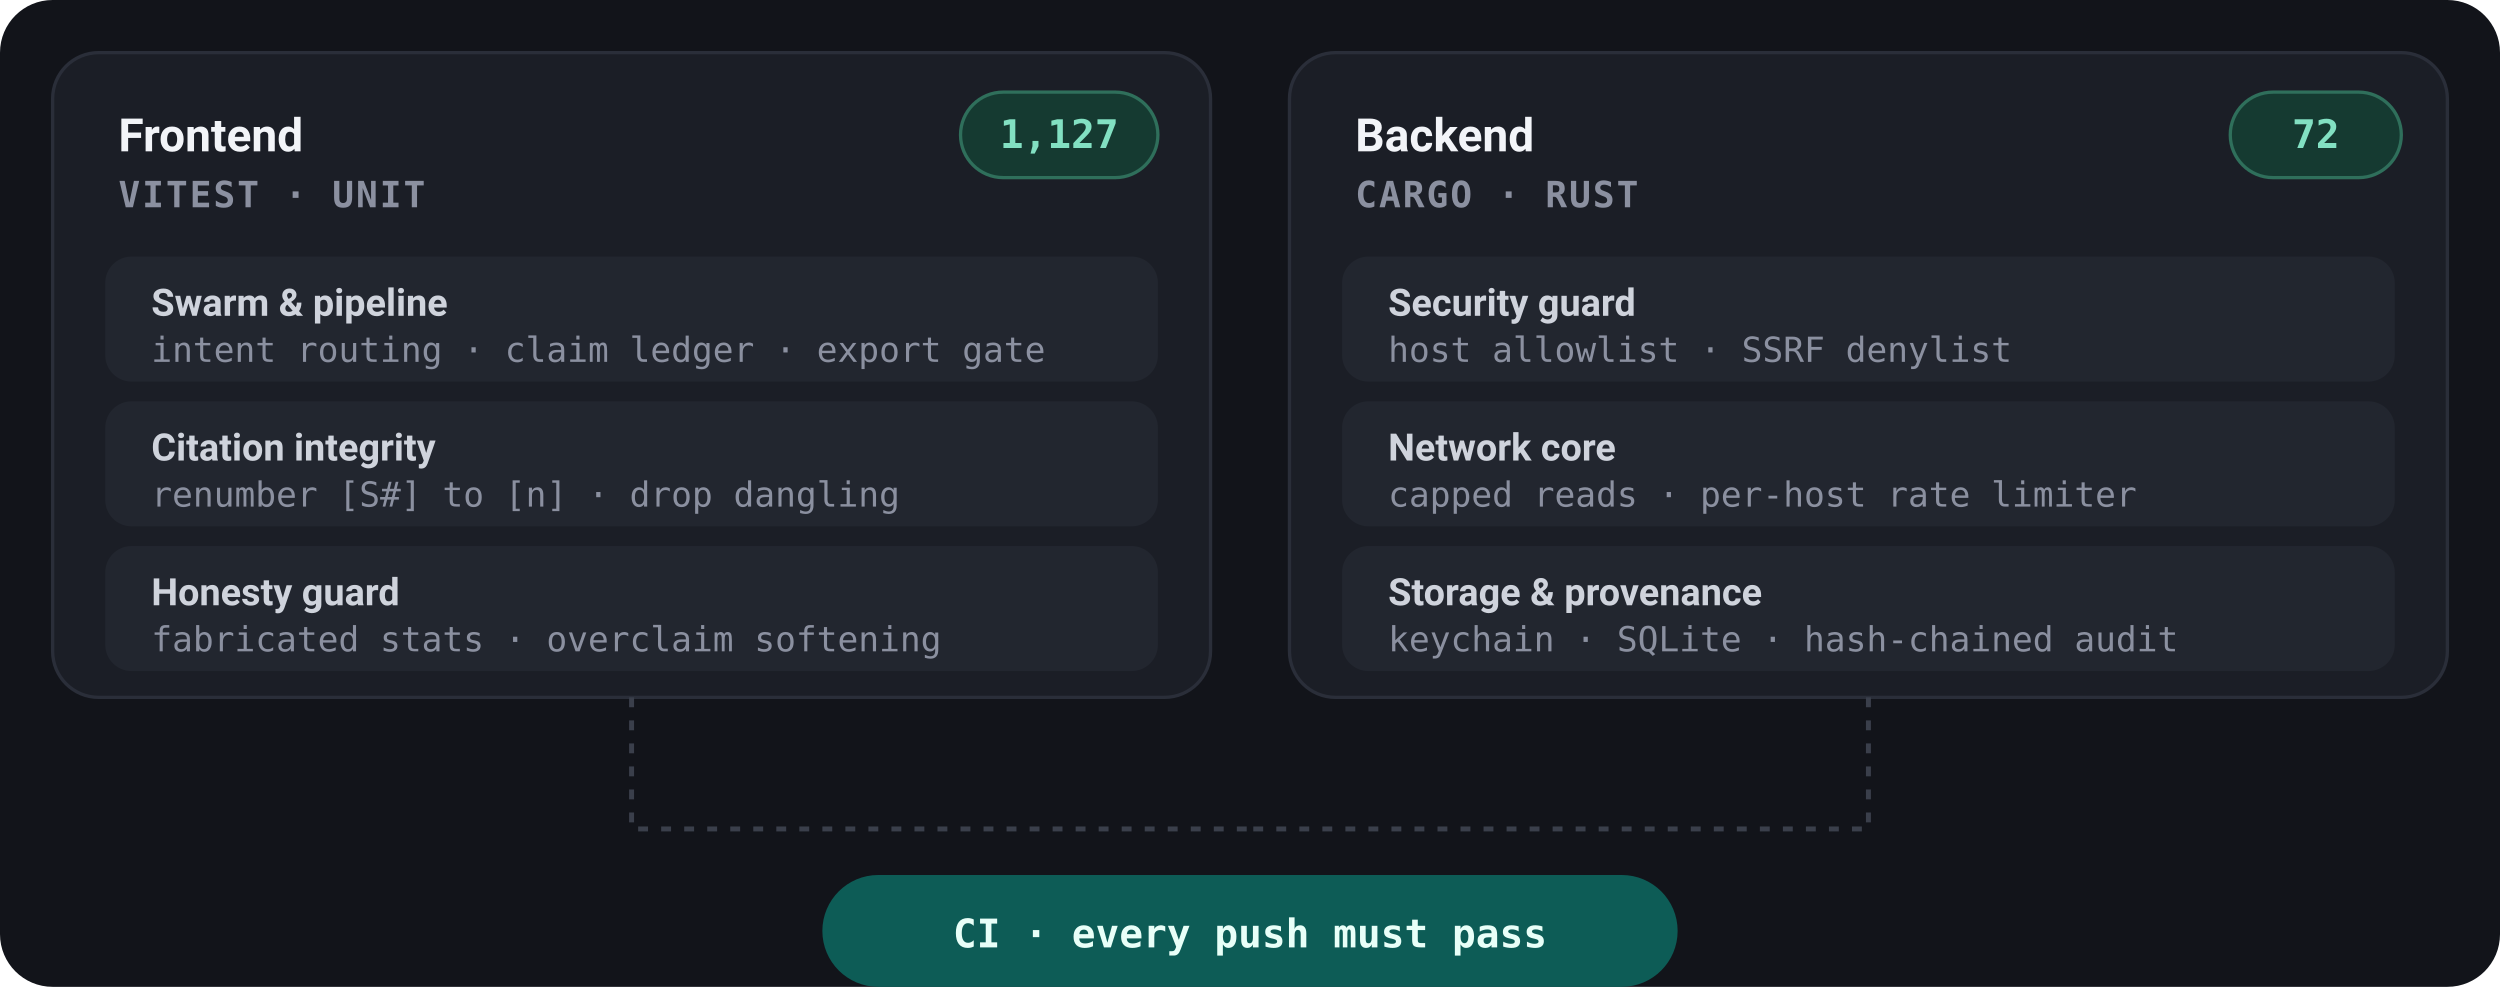
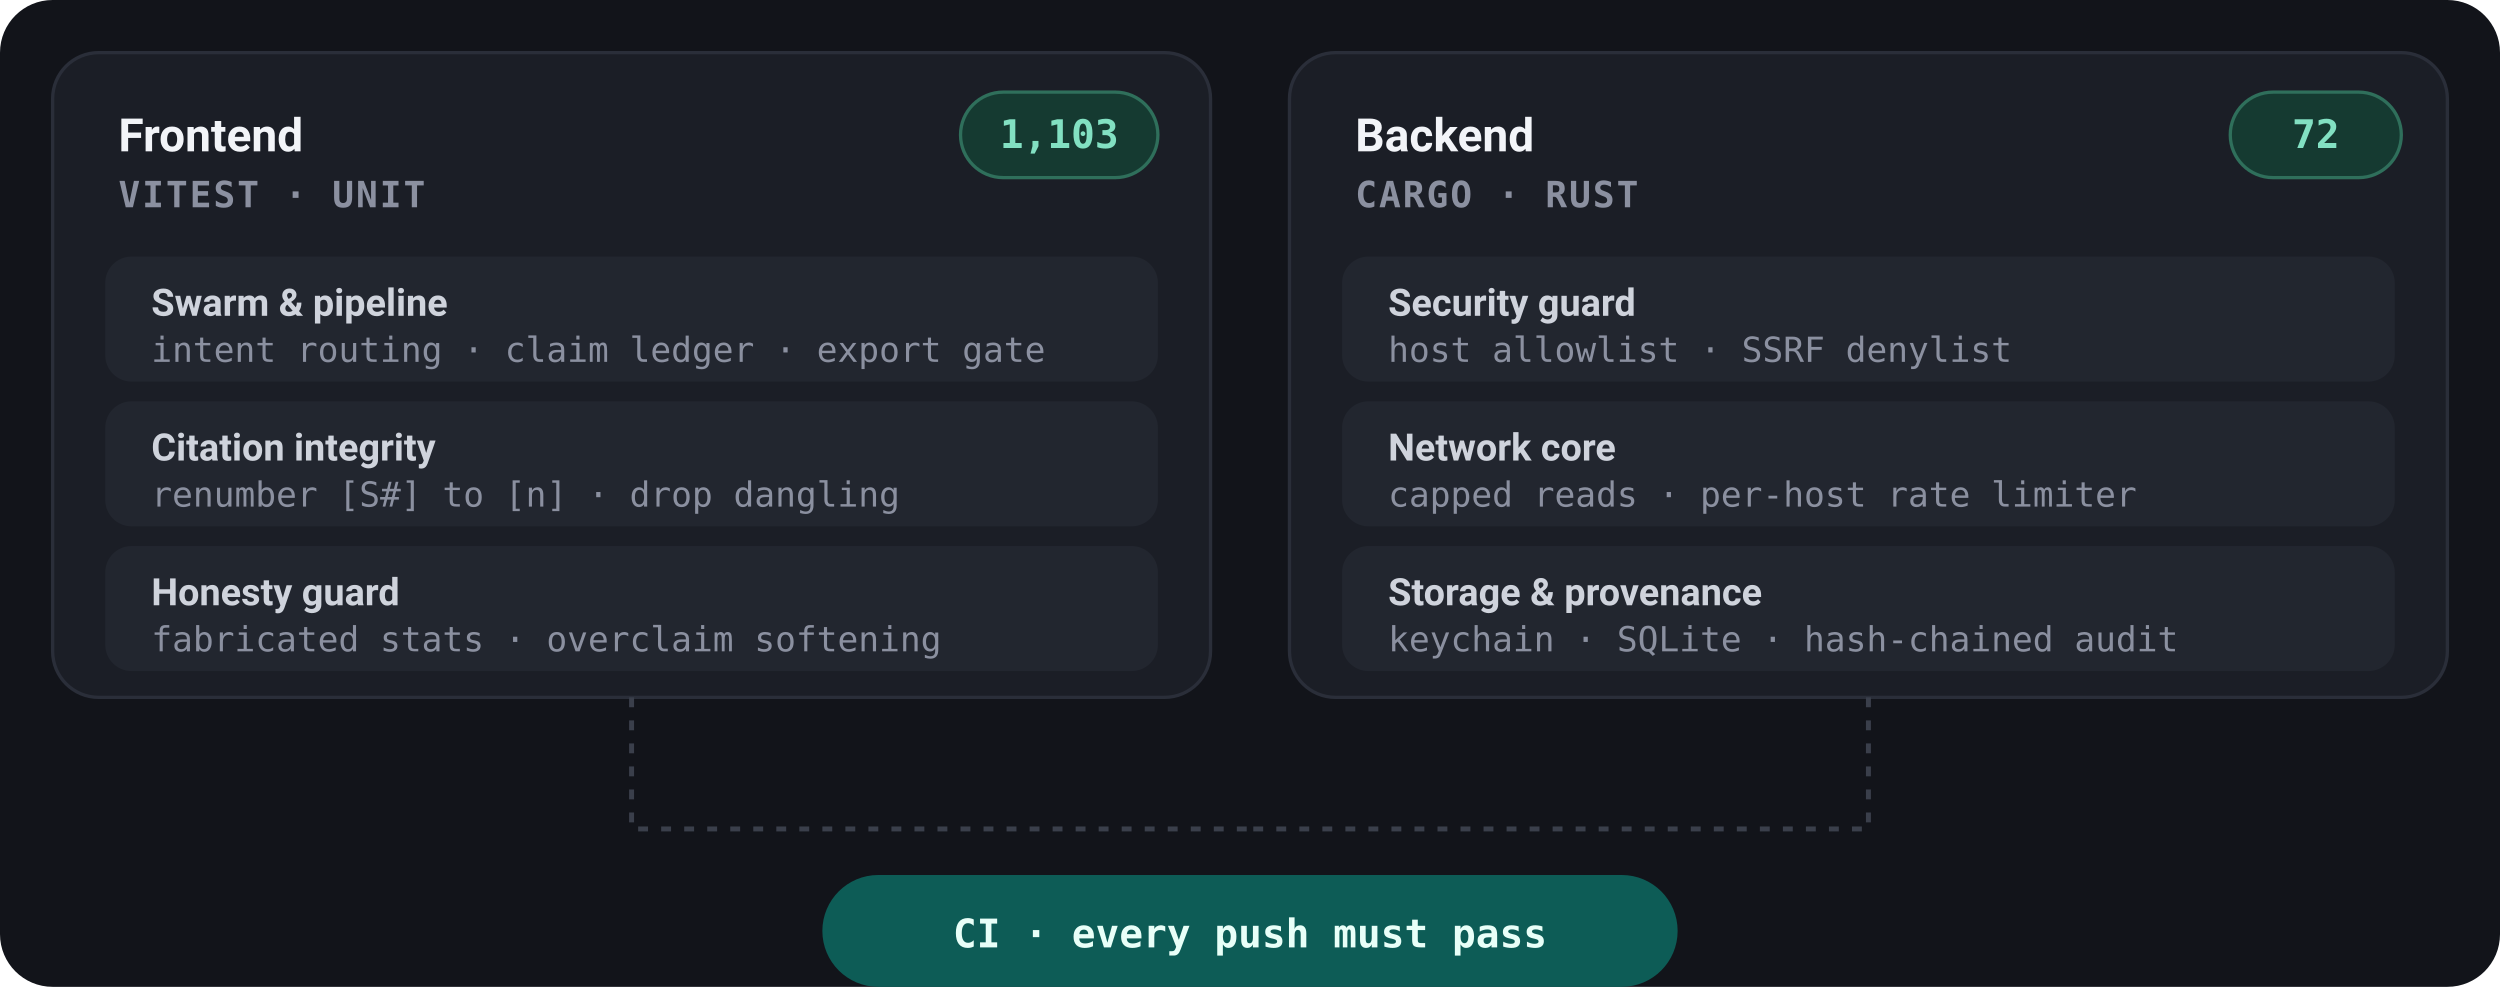
- <svg xmlns="http://www.w3.org/2000/svg" viewBox="0 0 760 300" width="760" height="300" role="img" aria-label="Two test surfaces: 1,127 Vitest frontend tests and 78 Rust backend tests, both gating CI on every push" font-family="-apple-system, BlinkMacSystemFont, 'Segoe UI', Roboto, Helvetica, Arial, sans-serif">
+ <svg xmlns="http://www.w3.org/2000/svg" viewBox="0 0 760 300" width="760" height="300" role="img" aria-label="Two test surfaces: 1,103 Vitest frontend tests and 78 Rust backend tests, both gating CI on every push" font-family="-apple-system, BlinkMacSystemFont, 'Segoe UI', Roboto, Helvetica, Arial, sans-serif">
  <rect x="0" y="0" width="760" height="300" rx="16" fill="#12141a" />
  <rect x="16" y="16" width="352" height="196" rx="14" fill="#1b1e26" stroke="#2a2e39" />
  <text x="36" y="46" font-weight="700" font-size="14" fill="#f2f4f8">Frontend</text>
  <text x="36" y="63" font-weight="600" font-size="11" letter-spacing="0.6" fill="#8b90a0" font-family="ui-monospace, 'SF Mono', Menlo, monospace">VITEST · UNIT</text>
  <rect x="292" y="28" width="60" height="26" rx="13" fill="#153a31" stroke="#2f6f5b" />
-   <text x="322" y="45" text-anchor="middle" font-weight="700" font-size="12" fill="#82e0c2" font-family="ui-monospace, monospace">1,127</text>
+   <text x="322" y="45" text-anchor="middle" font-weight="700" font-size="12" fill="#82e0c2" font-family="ui-monospace, monospace">1,103</text>
  <g>
    <rect x="32" y="78" width="320" height="38" rx="8" fill="#22262f" />
    <text x="46" y="96" font-weight="600" font-size="11.5" fill="#cfd3dc">Swarm &amp; pipeline</text>
    <text x="46" y="110" font-size="10.5" fill="#8b90a0" font-family="ui-monospace, monospace">intent routing · claim ledger · export gate</text>
    <rect x="32" y="122" width="320" height="38" rx="8" fill="#22262f" />
    <text x="46" y="140" font-weight="600" font-size="11.5" fill="#cfd3dc">Citation integrity</text>
    <text x="46" y="154" font-size="10.5" fill="#8b90a0" font-family="ui-monospace, monospace">renumber [S#] to [n] · drop dangling</text>
    <rect x="32" y="166" width="320" height="38" rx="8" fill="#22262f" />
    <text x="46" y="184" font-weight="600" font-size="11.5" fill="#cfd3dc">Honesty guard</text>
    <text x="46" y="198" font-size="10.5" fill="#8b90a0" font-family="ui-monospace, monospace">fabricated stats · overclaim softening</text>
  </g>
  <rect x="392" y="16" width="352" height="196" rx="14" fill="#1b1e26" stroke="#2a2e39" />
  <text x="412" y="46" font-weight="700" font-size="14" fill="#f2f4f8">Backend</text>
  <text x="412" y="63" font-weight="600" font-size="11" letter-spacing="0.6" fill="#8b90a0" font-family="ui-monospace, monospace">CARGO · RUST</text>
  <rect x="678" y="28" width="52" height="26" rx="13" fill="#153a31" stroke="#2f6f5b" />
  <text x="704" y="45" text-anchor="middle" font-weight="700" font-size="12" fill="#82e0c2" font-family="ui-monospace, monospace">72</text>
  <g>
    <rect x="408" y="78" width="320" height="38" rx="8" fill="#22262f" />
    <text x="422" y="96" font-weight="600" font-size="11.5" fill="#cfd3dc">Security guard</text>
    <text x="422" y="110" font-size="10.5" fill="#8b90a0" font-family="ui-monospace, monospace">host allowlist · SSRF denylist</text>
    <rect x="408" y="122" width="320" height="38" rx="8" fill="#22262f" />
    <text x="422" y="140" font-weight="600" font-size="11.5" fill="#cfd3dc">Network core</text>
    <text x="422" y="154" font-size="10.5" fill="#8b90a0" font-family="ui-monospace, monospace">capped reads · per-host rate limiter</text>
    <rect x="408" y="166" width="320" height="38" rx="8" fill="#22262f" />
    <text x="422" y="184" font-weight="600" font-size="11.5" fill="#cfd3dc">Storage &amp; provenance</text>
    <text x="422" y="198" font-size="10.5" fill="#8b90a0" font-family="ui-monospace, monospace">keychain · SQLite · hash-chained audit</text>
  </g>
  <path d="M192 212 L192 252 L380 252" fill="none" stroke="#3a3f4b" stroke-width="1.5" stroke-dasharray="3 4" />
  <path d="M568 212 L568 252 L380 252" fill="none" stroke="#3a3f4b" stroke-width="1.5" stroke-dasharray="3 4" />
  <rect x="250" y="266" width="260" height="34" rx="17" fill="#0d5c56" />
  <text x="380" y="288" text-anchor="middle" font-weight="700" font-size="12" fill="#e8fff8" font-family="ui-monospace, monospace">CI · every push must pass</text>
</svg>
